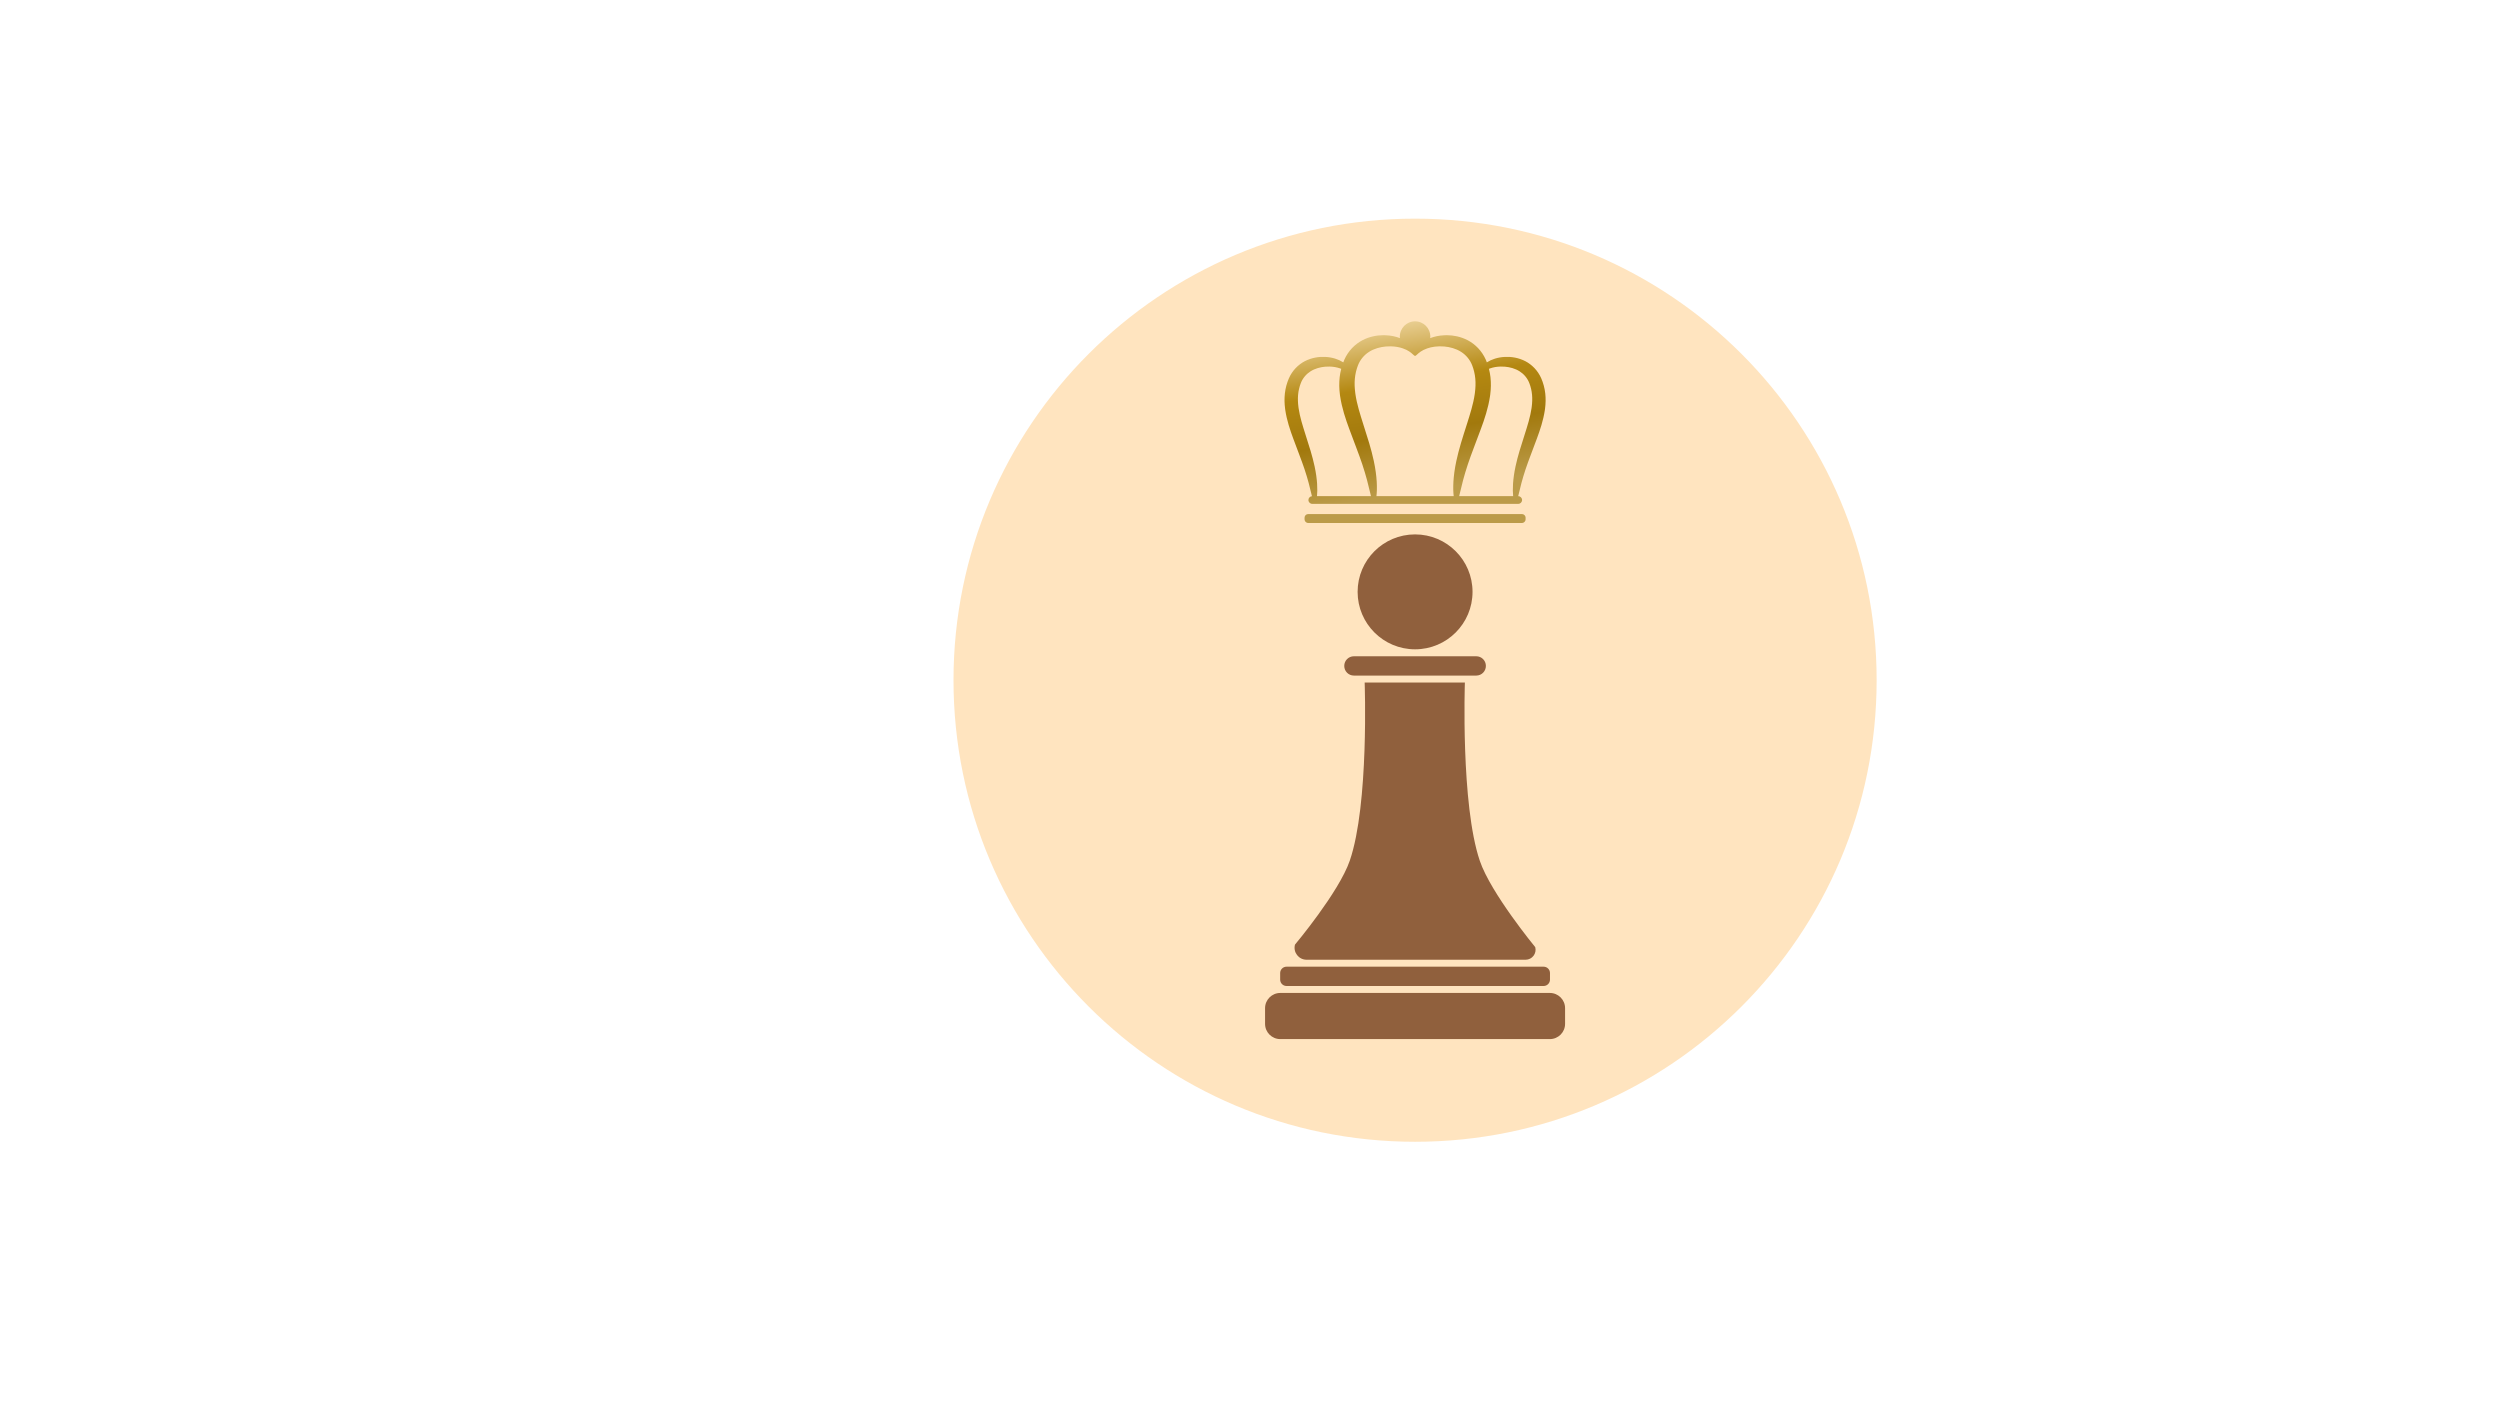
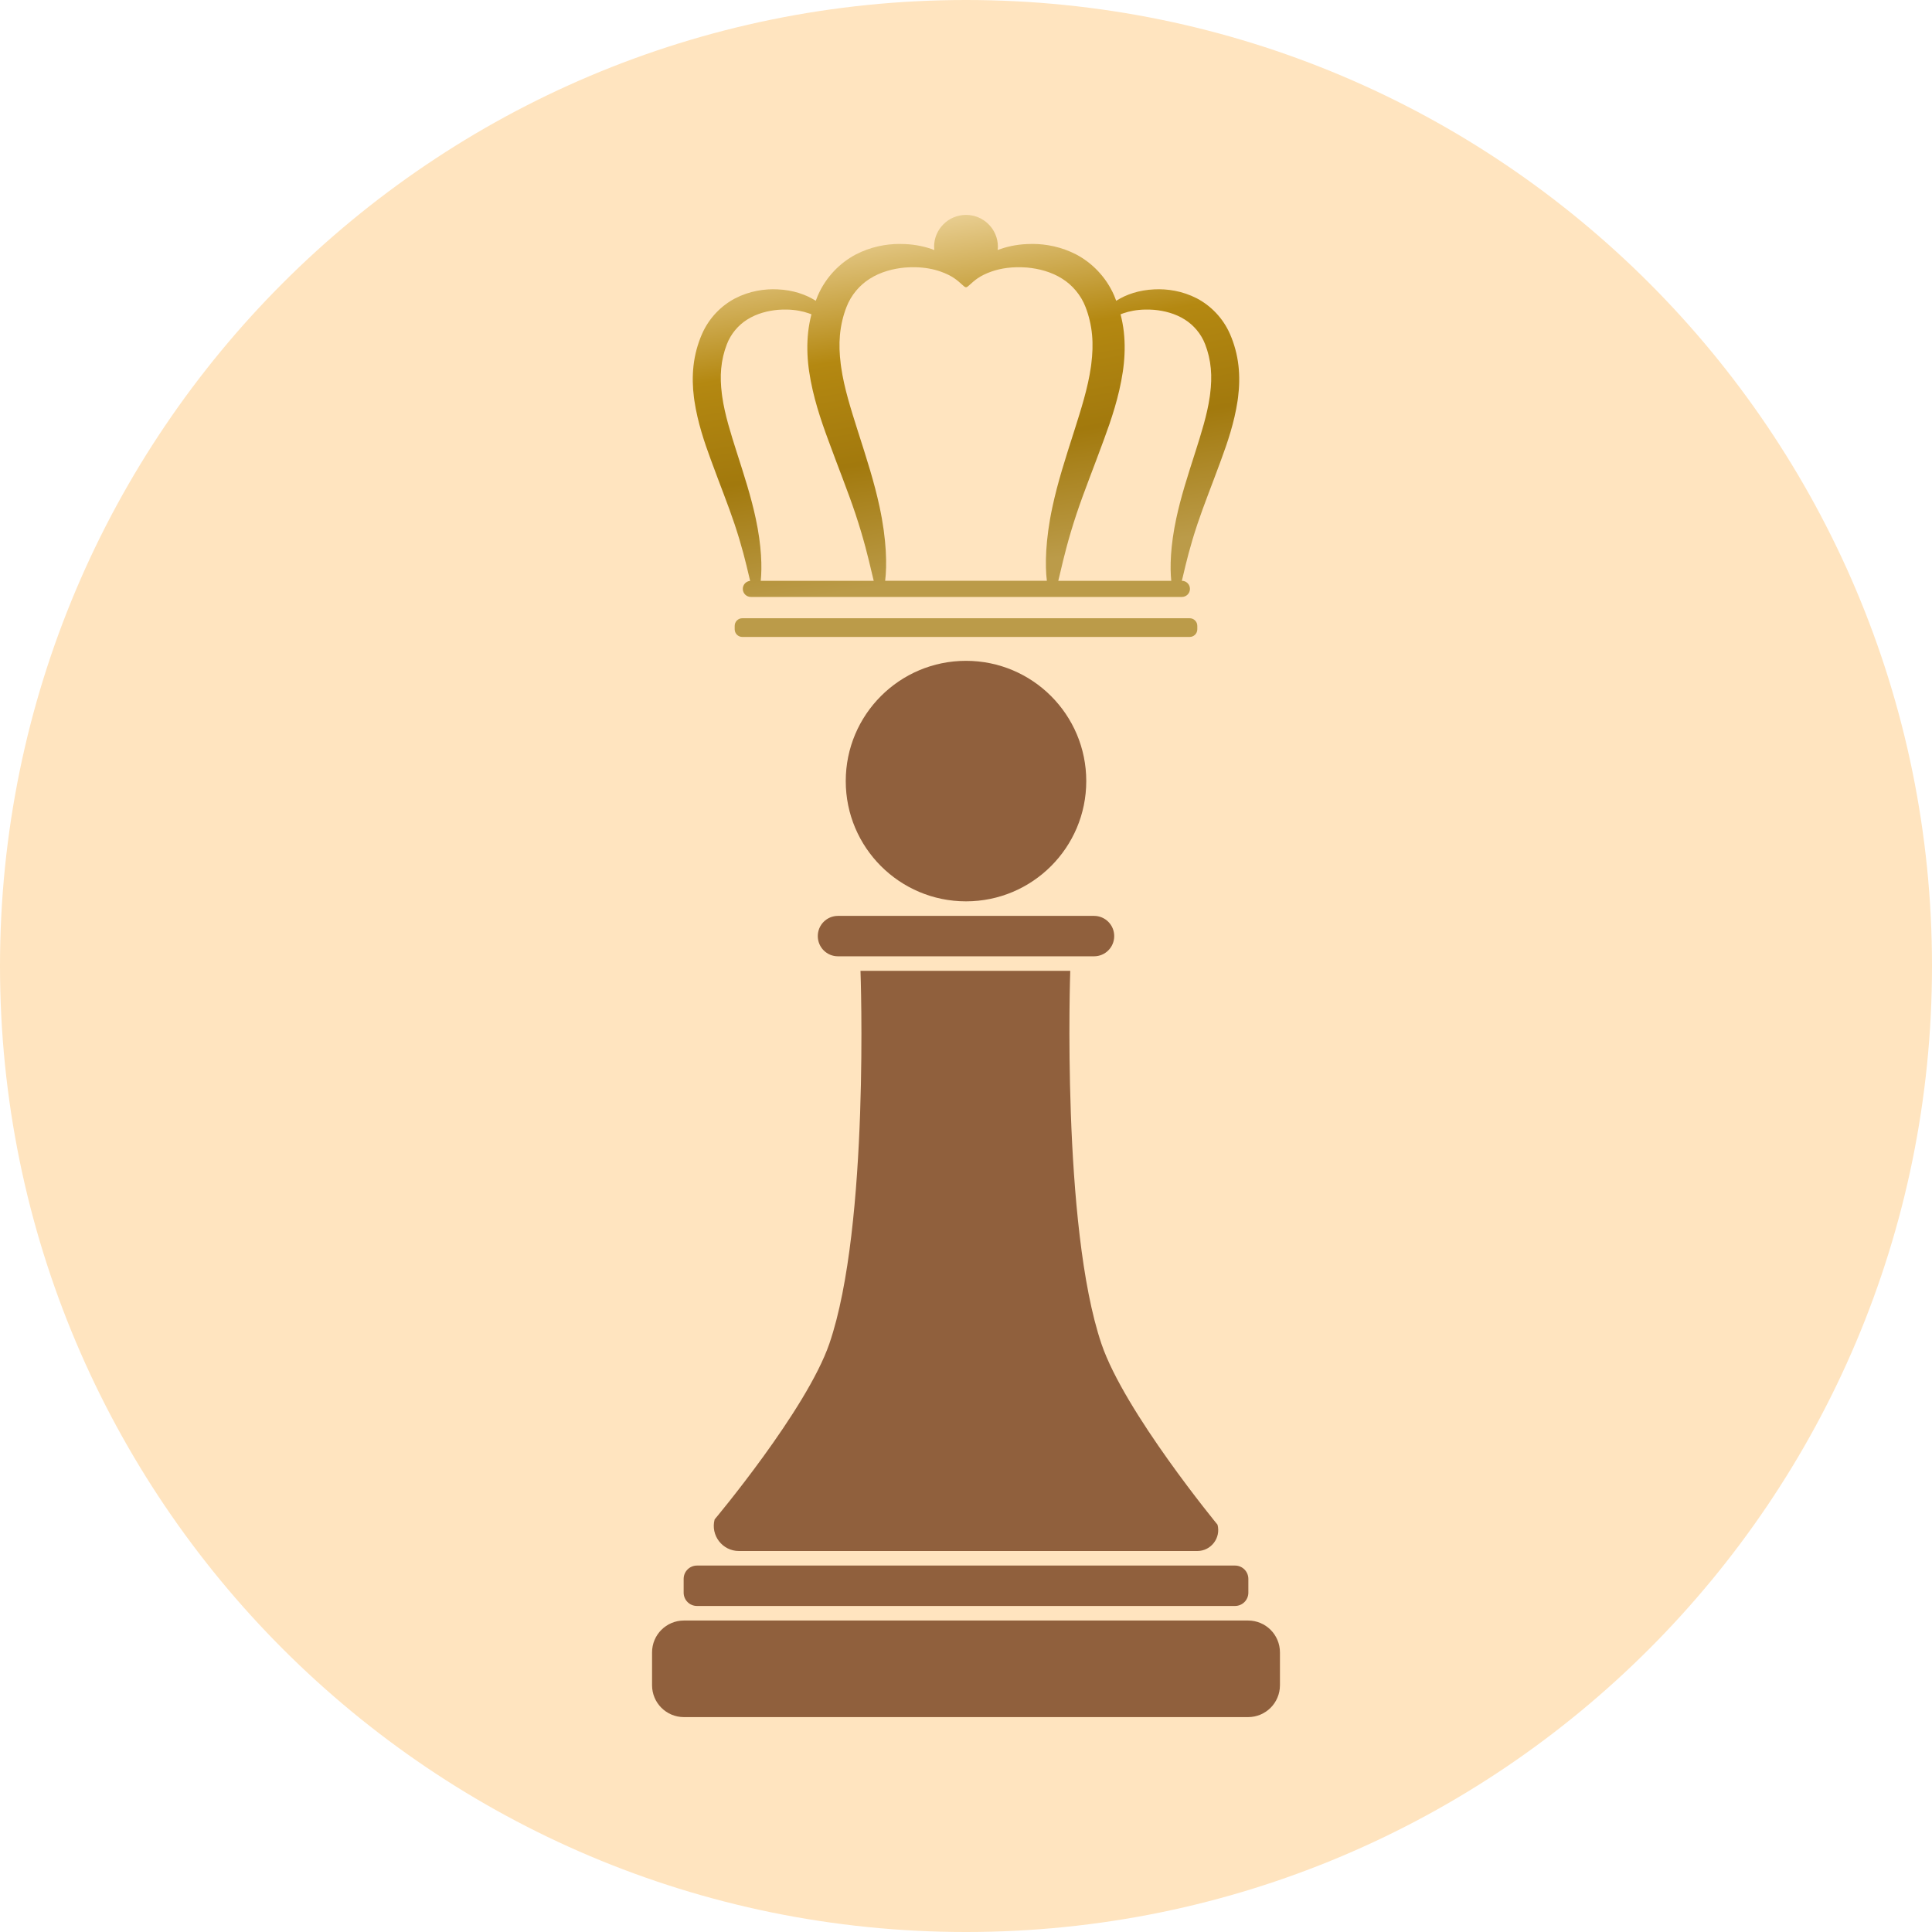
- <svg xmlns="http://www.w3.org/2000/svg" xmlns:xlink="http://www.w3.org/1999/xlink" width="1920" height="1080" viewBox="0 0 1920 1080" version="1.1" id="svg5">
+ <svg xmlns="http://www.w3.org/2000/svg" xmlns:xlink="http://www.w3.org/1999/xlink" width="708.965" height="708.965" viewBox="0 0 708.965 708.965" version="1.1" id="svg5">
  <defs id="defs2">
    <linearGradient id="linearGradient30059">
      <stop style="stop-color:#ebd197;stop-opacity:1" offset="0" id="stop30055" />
      <stop style="stop-color:#b48811;stop-opacity:1" offset="0.366" id="stop30575" />
      <stop style="stop-color:#a2790d;stop-opacity:1" offset="0.658" id="stop31729" />
      <stop style="stop-color:#bb9b49;stop-opacity:1" offset="1" id="stop30057" />
    </linearGradient>
    <linearGradient xlink:href="#linearGradient30059" id="linearGradient30061" x1="1035.008" y1="176.088" x2="1055.805" y2="306.786" gradientUnits="userSpaceOnUse" gradientTransform="translate(52.49728,67.87407)" />
  </defs>
-   <g id="layer1">
-     <circle style="fill:#ffe4bf;fill-opacity:1;stroke:none;stroke-width:5;stroke-miterlimit:4;stroke-dasharray:none;stroke-opacity:1" id="path33265" cx="1086.774" cy="522.402" r="354.483" />
-     <path id="rect53" style="fill:#90603d;fill-opacity:1" d="m 1086.775,410.416 a 44.129,44.129 0 0 0 -44.129,44.129 44.129,44.129 0 0 0 44.129,44.129 44.129,44.129 0 0 0 44.129,-44.129 44.129,44.129 0 0 0 -44.129,-44.129 z m -46.973,93.596 c -4.109,0 -7.416,3.307 -7.416,7.416 0,4.109 3.307,7.416 7.416,7.416 h 93.943 c 4.109,0 7.416,-3.307 7.416,-7.416 0,-4.109 -3.307,-7.416 -7.416,-7.416 z m 8.256,20.17 c 0,0 3.44,93.513 -11.42,136.787 -8.34,24.287 -42.106,64.512 -42.106,64.512 -1.557,5.856 2.857,11.596 8.916,11.596 h 168.189 c 5.049,2e-5 8.729,-4.784 7.432,-9.664 0,0 -34.132,-41.43 -42.572,-66.301 -14.72,-43.373 -11.469,-136.93 -11.469,-136.93 z m -59.992,218.232 c -2.717,0 -4.904,2.187 -4.904,4.904 v 5.023 c 0,2.717 2.187,4.904 4.904,4.904 h 197.418 c 2.717,0 4.904,-2.187 4.904,-4.904 v -5.023 c 0,-2.717 -2.188,-4.904 -4.904,-4.904 z m -4.779,20.17 c -6.492,0 -11.719,5.227 -11.719,11.719 v 12.006 c 0,6.492 5.227,11.719 11.719,11.719 h 206.975 c 6.492,0 11.719,-5.227 11.719,-11.719 V 774.302 c 0,-6.492 -5.227,-11.719 -11.719,-11.719 z" />
-     <path id="path27115" style="fill:url(#linearGradient30061);fill-opacity:1;stroke:none;stroke-width:0.579px;stroke-linecap:butt;stroke-linejoin:miter;stroke-opacity:1" d="m 1086.774,246.776 a 11.71,11.71 0 0 0 -11.711,11.71 11.71,11.71 0 0 0 0.085,1.181 c -3.113,-1.197 -6.755,-2.021 -10.848,-2.193 -0.678,-0.034 -1.371,-0.05 -2.077,-0.045 -4.939,0.033 -10.493,1.079 -15.883,3.864 -5.77,3.043 -10.925,8.201 -13.903,14.995 -0.287,0.658 -0.536,1.341 -0.794,2.018 -0.066,-0.042 -0.121,-0.088 -0.188,-0.13 -3.415,-2.146 -8.106,-3.834 -13.799,-4.073 -4.727,-0.24 -10.28,0.553 -15.648,3.326 -5.028,2.652 -9.519,7.146 -12.113,13.066 -1.572,3.598 -2.65,7.522 -3.114,11.641 -0.427,3.869 -0.34,7.772 0.158,11.636 0.052,0.401 0.108,0.802 0.167,1.201 1.183,7.94 3.703,15.342 6.057,21.711 3.252,8.9 6.418,16.755 8.707,23.626 2.706,8.135 4.115,14.068 5.273,19.01 0.154,0.658 0.285,1.183 0.424,1.76 -1.513,0.135 -2.695,1.384 -2.695,2.933 0,1.639 1.319,2.96 2.959,2.96 h 158.167 c 1.639,0 2.959,-1.321 2.959,-2.96 0,-1.639 -1.32,-2.959 -2.959,-2.959 h -0.016 c 0.138,-0.57 0.266,-1.086 0.417,-1.734 1.158,-4.943 2.567,-10.875 5.273,-19.01 2.289,-6.871 5.455,-14.726 8.707,-23.626 2.354,-6.369 4.874,-13.771 6.057,-21.711 0.059,-0.399 0.115,-0.8 0.167,-1.201 0.498,-3.864 0.586,-7.767 0.158,-11.636 -0.464,-4.119 -1.542,-8.043 -3.114,-11.641 -2.594,-5.92 -7.086,-10.414 -12.113,-13.066 -5.367,-2.773 -10.921,-3.566 -15.648,-3.326 -5.692,0.239 -10.383,1.927 -13.799,4.073 -0.066,0.042 -0.122,0.088 -0.188,0.13 -0.258,-0.676 -0.507,-1.36 -0.794,-2.018 -2.977,-6.794 -8.132,-11.952 -13.903,-14.995 -5.39,-2.785 -10.944,-3.83 -15.883,-3.864 -0.706,-0.005 -1.398,0.011 -2.077,0.045 -4.093,0.172 -7.734,0.996 -10.848,2.193 a 11.71,11.71 0 0 0 0.085,-1.181 11.71,11.71 0 0 0 -11.71,-11.71 z m -18.626,19.205 c 3.582,0.07 6.66,0.669 9.291,1.589 2.121,0.744 3.69,1.54 5.006,2.435 2.344,1.596 3.471,3.142 4.196,3.315 0,10e-4 0.01,0.006 0.01,0.007 0.039,0.011 0.083,-0.004 0.123,-0.003 0.041,-5.3e-4 0.086,0.015 0.124,0.003 0,-5.8e-4 0.01,-0.006 0.01,-0.007 0.726,-0.173 1.853,-1.719 4.196,-3.315 1.316,-0.895 2.885,-1.691 5.006,-2.435 3.508,-1.227 7.811,-1.883 13.044,-1.476 4.244,0.381 8.987,1.567 12.988,4.141 3.63,2.282 6.831,5.96 8.514,10.393 1.231,3.18 2.054,6.634 2.38,10.223 0.319,3.396 0.177,6.959 -0.288,10.652 -0.048,0.388 -0.101,0.777 -0.156,1.167 -1.095,7.682 -3.664,15.654 -5.968,22.951 -3.455,10.803 -6.167,19.151 -8.147,28.385 -2.603,12.112 -2.719,21.501 -2.027,27.046 h -59.346 c 0.692,-5.545 0.576,-14.934 -2.027,-27.046 -1.98,-9.234 -4.691,-17.583 -8.147,-28.385 -2.304,-7.296 -4.873,-15.269 -5.968,-22.951 -0.056,-0.39 -0.108,-0.779 -0.156,-1.167 -0.466,-3.693 -0.607,-7.256 -0.288,-10.652 0.326,-3.59 1.149,-7.044 2.38,-10.223 1.683,-4.433 4.885,-8.111 8.514,-10.393 4.001,-2.574 8.743,-3.76 12.988,-4.141 1.308,-0.102 2.559,-0.137 3.753,-0.113 z m -47.138,15.534 c 3.121,0.061 5.802,0.583 8.095,1.384 0.338,0.118 0.643,0.24 0.95,0.362 -0.533,2.074 -0.945,4.204 -1.191,6.388 -0.491,4.441 -0.391,8.92 0.181,13.355 0.06,0.46 0.125,0.919 0.193,1.378 1.358,9.114 4.25,17.609 6.951,24.919 3.733,10.215 7.365,19.231 9.993,27.118 3.106,9.337 4.723,16.147 6.052,21.82 0.246,1.052 0.464,1.944 0.679,2.815 H 1011.45 c 0.512,-4.904 0.335,-12.767 -1.831,-22.846 -1.725,-8.045 -4.088,-15.319 -7.098,-24.731 -2.008,-6.357 -4.246,-13.304 -5.2,-19.997 -0.048,-0.34 -0.094,-0.677 -0.136,-1.016 -0.406,-3.218 -0.529,-6.322 -0.251,-9.281 0.284,-3.128 1.001,-6.137 2.073,-8.907 1.467,-3.863 4.256,-7.068 7.418,-9.056 3.486,-2.243 7.618,-3.275 11.316,-3.607 1.14,-0.088 2.229,-0.119 3.27,-0.098 z m 131.527,0 c 1.04,-0.021 2.129,0.009 3.269,0.098 3.698,0.332 7.83,1.364 11.316,3.607 3.163,1.988 5.952,5.194 7.418,9.056 1.072,2.77 1.789,5.779 2.073,8.907 0.278,2.959 0.155,6.064 -0.251,9.281 -0.042,0.338 -0.087,0.676 -0.136,1.016 -0.954,6.693 -3.193,13.64 -5.2,19.997 -3.01,9.412 -5.373,16.686 -7.098,24.731 -2.166,10.078 -2.342,17.942 -1.83,22.846 h -41.465 c 0.215,-0.871 0.432,-1.763 0.679,-2.815 1.329,-5.673 2.946,-12.482 6.052,-21.82 2.627,-7.886 6.26,-16.902 9.993,-27.118 2.701,-7.31 5.594,-15.805 6.951,-24.919 0.069,-0.459 0.133,-0.918 0.193,-1.378 0.572,-4.435 0.672,-8.914 0.181,-13.355 -0.246,-2.184 -0.658,-4.314 -1.191,-6.388 0.307,-0.122 0.613,-0.244 0.95,-0.362 2.292,-0.802 4.975,-1.323 8.096,-1.384 z m -147.84,113.274 c -1.553,0 -2.804,1.25 -2.804,2.804 v 1.254 c 0,1.553 1.25,2.804 2.804,2.804 h 164.152 c 1.553,0 2.804,-1.25 2.804,-2.804 v -1.254 c 0,-1.553 -1.25,-2.804 -2.804,-2.804 z" />
+   <g id="layer1" transform="translate(-732.2911,-167.9189)">
+     <g id="g19275">
+       <circle style="fill:#ffe4bf;fill-opacity:1;stroke:none;stroke-width:5;stroke-miterlimit:4;stroke-dasharray:none;stroke-opacity:1" id="path33265" cx="1086.774" cy="522.402" r="354.483" />
+       <path id="rect53" style="fill:#90603d;fill-opacity:1" d="m 1086.775,410.416 a 44.129,44.129 0 0 0 -44.129,44.129 44.129,44.129 0 0 0 44.129,44.129 44.129,44.129 0 0 0 44.129,-44.129 44.129,44.129 0 0 0 -44.129,-44.129 z m -46.973,93.596 c -4.109,0 -7.416,3.307 -7.416,7.416 0,4.109 3.307,7.416 7.416,7.416 h 93.943 c 4.109,0 7.416,-3.307 7.416,-7.416 0,-4.109 -3.307,-7.416 -7.416,-7.416 z m 8.256,20.17 c 0,0 3.44,93.513 -11.42,136.787 -8.34,24.287 -42.106,64.512 -42.106,64.512 -1.557,5.856 2.857,11.596 8.916,11.596 h 168.189 c 5.049,2e-5 8.729,-4.784 7.432,-9.664 0,0 -34.132,-41.43 -42.572,-66.301 -14.72,-43.373 -11.469,-136.93 -11.469,-136.93 z m -59.992,218.232 c -2.717,0 -4.904,2.187 -4.904,4.904 v 5.023 c 0,2.717 2.187,4.904 4.904,4.904 h 197.418 c 2.717,0 4.904,-2.187 4.904,-4.904 v -5.023 c 0,-2.717 -2.188,-4.904 -4.904,-4.904 z m -4.779,20.17 c -6.492,0 -11.719,5.227 -11.719,11.719 v 12.006 c 0,6.492 5.227,11.719 11.719,11.719 h 206.975 c 6.492,0 11.719,-5.227 11.719,-11.719 V 774.302 c 0,-6.492 -5.227,-11.719 -11.719,-11.719 z" />
+       <path id="path27115" style="fill:url(#linearGradient30061);fill-opacity:1;stroke:none;stroke-width:0.579px;stroke-linecap:butt;stroke-linejoin:miter;stroke-opacity:1" d="m 1086.774,246.776 a 11.71,11.71 0 0 0 -11.711,11.71 11.71,11.71 0 0 0 0.085,1.181 c -3.113,-1.197 -6.755,-2.021 -10.848,-2.193 -0.678,-0.034 -1.371,-0.05 -2.077,-0.045 -4.939,0.033 -10.493,1.079 -15.883,3.864 -5.77,3.043 -10.925,8.201 -13.903,14.995 -0.287,0.658 -0.536,1.341 -0.794,2.018 -0.066,-0.042 -0.121,-0.088 -0.188,-0.13 -3.415,-2.146 -8.106,-3.834 -13.799,-4.073 -4.727,-0.24 -10.28,0.553 -15.648,3.326 -5.028,2.652 -9.519,7.146 -12.113,13.066 -1.572,3.598 -2.65,7.522 -3.114,11.641 -0.427,3.869 -0.34,7.772 0.158,11.636 0.052,0.401 0.108,0.802 0.167,1.201 1.183,7.94 3.703,15.342 6.057,21.711 3.252,8.9 6.418,16.755 8.707,23.626 2.706,8.135 4.115,14.068 5.273,19.01 0.154,0.658 0.285,1.183 0.424,1.76 -1.513,0.135 -2.695,1.384 -2.695,2.933 0,1.639 1.319,2.96 2.959,2.96 h 158.167 c 1.639,0 2.959,-1.321 2.959,-2.96 0,-1.639 -1.32,-2.959 -2.959,-2.959 h -0.016 c 0.138,-0.57 0.266,-1.086 0.417,-1.734 1.158,-4.943 2.567,-10.875 5.273,-19.01 2.289,-6.871 5.455,-14.726 8.707,-23.626 2.354,-6.369 4.874,-13.771 6.057,-21.711 0.059,-0.399 0.115,-0.8 0.167,-1.201 0.498,-3.864 0.586,-7.767 0.158,-11.636 -0.464,-4.119 -1.542,-8.043 -3.114,-11.641 -2.594,-5.92 -7.086,-10.414 -12.113,-13.066 -5.367,-2.773 -10.921,-3.566 -15.648,-3.326 -5.692,0.239 -10.383,1.927 -13.799,4.073 -0.066,0.042 -0.122,0.088 -0.188,0.13 -0.258,-0.676 -0.507,-1.36 -0.794,-2.018 -2.977,-6.794 -8.132,-11.952 -13.903,-14.995 -5.39,-2.785 -10.944,-3.83 -15.883,-3.864 -0.706,-0.005 -1.398,0.011 -2.077,0.045 -4.093,0.172 -7.734,0.996 -10.848,2.193 a 11.71,11.71 0 0 0 0.085,-1.181 11.71,11.71 0 0 0 -11.71,-11.71 z m -18.626,19.205 c 3.582,0.07 6.66,0.669 9.291,1.589 2.121,0.744 3.69,1.54 5.006,2.435 2.344,1.596 3.471,3.142 4.196,3.315 0,10e-4 0.01,0.006 0.01,0.007 0.039,0.011 0.083,-0.004 0.123,-0.003 0.041,-5.3e-4 0.086,0.015 0.124,0.003 0,-5.8e-4 0.01,-0.006 0.01,-0.007 0.726,-0.173 1.853,-1.719 4.196,-3.315 1.316,-0.895 2.885,-1.691 5.006,-2.435 3.508,-1.227 7.811,-1.883 13.044,-1.476 4.244,0.381 8.987,1.567 12.988,4.141 3.63,2.282 6.831,5.96 8.514,10.393 1.231,3.18 2.054,6.634 2.38,10.223 0.319,3.396 0.177,6.959 -0.288,10.652 -0.048,0.388 -0.101,0.777 -0.156,1.167 -1.095,7.682 -3.664,15.654 -5.968,22.951 -3.455,10.803 -6.167,19.151 -8.147,28.385 -2.603,12.112 -2.719,21.501 -2.027,27.046 h -59.346 c 0.692,-5.545 0.576,-14.934 -2.027,-27.046 -1.98,-9.234 -4.691,-17.583 -8.147,-28.385 -2.304,-7.296 -4.873,-15.269 -5.968,-22.951 -0.056,-0.39 -0.108,-0.779 -0.156,-1.167 -0.466,-3.693 -0.607,-7.256 -0.288,-10.652 0.326,-3.59 1.149,-7.044 2.38,-10.223 1.683,-4.433 4.885,-8.111 8.514,-10.393 4.001,-2.574 8.743,-3.76 12.988,-4.141 1.308,-0.102 2.559,-0.137 3.753,-0.113 z m -47.138,15.534 c 3.121,0.061 5.802,0.583 8.095,1.384 0.338,0.118 0.643,0.24 0.95,0.362 -0.533,2.074 -0.945,4.204 -1.191,6.388 -0.491,4.441 -0.391,8.92 0.181,13.355 0.06,0.46 0.125,0.919 0.193,1.378 1.358,9.114 4.25,17.609 6.951,24.919 3.733,10.215 7.365,19.231 9.993,27.118 3.106,9.337 4.723,16.147 6.052,21.82 0.246,1.052 0.464,1.944 0.679,2.815 H 1011.45 c 0.512,-4.904 0.335,-12.767 -1.831,-22.846 -1.725,-8.045 -4.088,-15.319 -7.098,-24.731 -2.008,-6.357 -4.246,-13.304 -5.2,-19.997 -0.048,-0.34 -0.094,-0.677 -0.136,-1.016 -0.406,-3.218 -0.529,-6.322 -0.251,-9.281 0.284,-3.128 1.001,-6.137 2.073,-8.907 1.467,-3.863 4.256,-7.068 7.418,-9.056 3.486,-2.243 7.618,-3.275 11.316,-3.607 1.14,-0.088 2.229,-0.119 3.27,-0.098 z m 131.527,0 c 1.04,-0.021 2.129,0.009 3.269,0.098 3.698,0.332 7.83,1.364 11.316,3.607 3.163,1.988 5.952,5.194 7.418,9.056 1.072,2.77 1.789,5.779 2.073,8.907 0.278,2.959 0.155,6.064 -0.251,9.281 -0.042,0.338 -0.087,0.676 -0.136,1.016 -0.954,6.693 -3.193,13.64 -5.2,19.997 -3.01,9.412 -5.373,16.686 -7.098,24.731 -2.166,10.078 -2.342,17.942 -1.83,22.846 h -41.465 c 0.215,-0.871 0.432,-1.763 0.679,-2.815 1.329,-5.673 2.946,-12.482 6.052,-21.82 2.627,-7.886 6.26,-16.902 9.993,-27.118 2.701,-7.31 5.594,-15.805 6.951,-24.919 0.069,-0.459 0.133,-0.918 0.193,-1.378 0.572,-4.435 0.672,-8.914 0.181,-13.355 -0.246,-2.184 -0.658,-4.314 -1.191,-6.388 0.307,-0.122 0.613,-0.244 0.95,-0.362 2.292,-0.802 4.975,-1.323 8.096,-1.384 z m -147.84,113.274 c -1.553,0 -2.804,1.25 -2.804,2.804 v 1.254 c 0,1.553 1.25,2.804 2.804,2.804 h 164.152 c 1.553,0 2.804,-1.25 2.804,-2.804 v -1.254 c 0,-1.553 -1.25,-2.804 -2.804,-2.804 z" />
+     </g>
  </g>
</svg>
